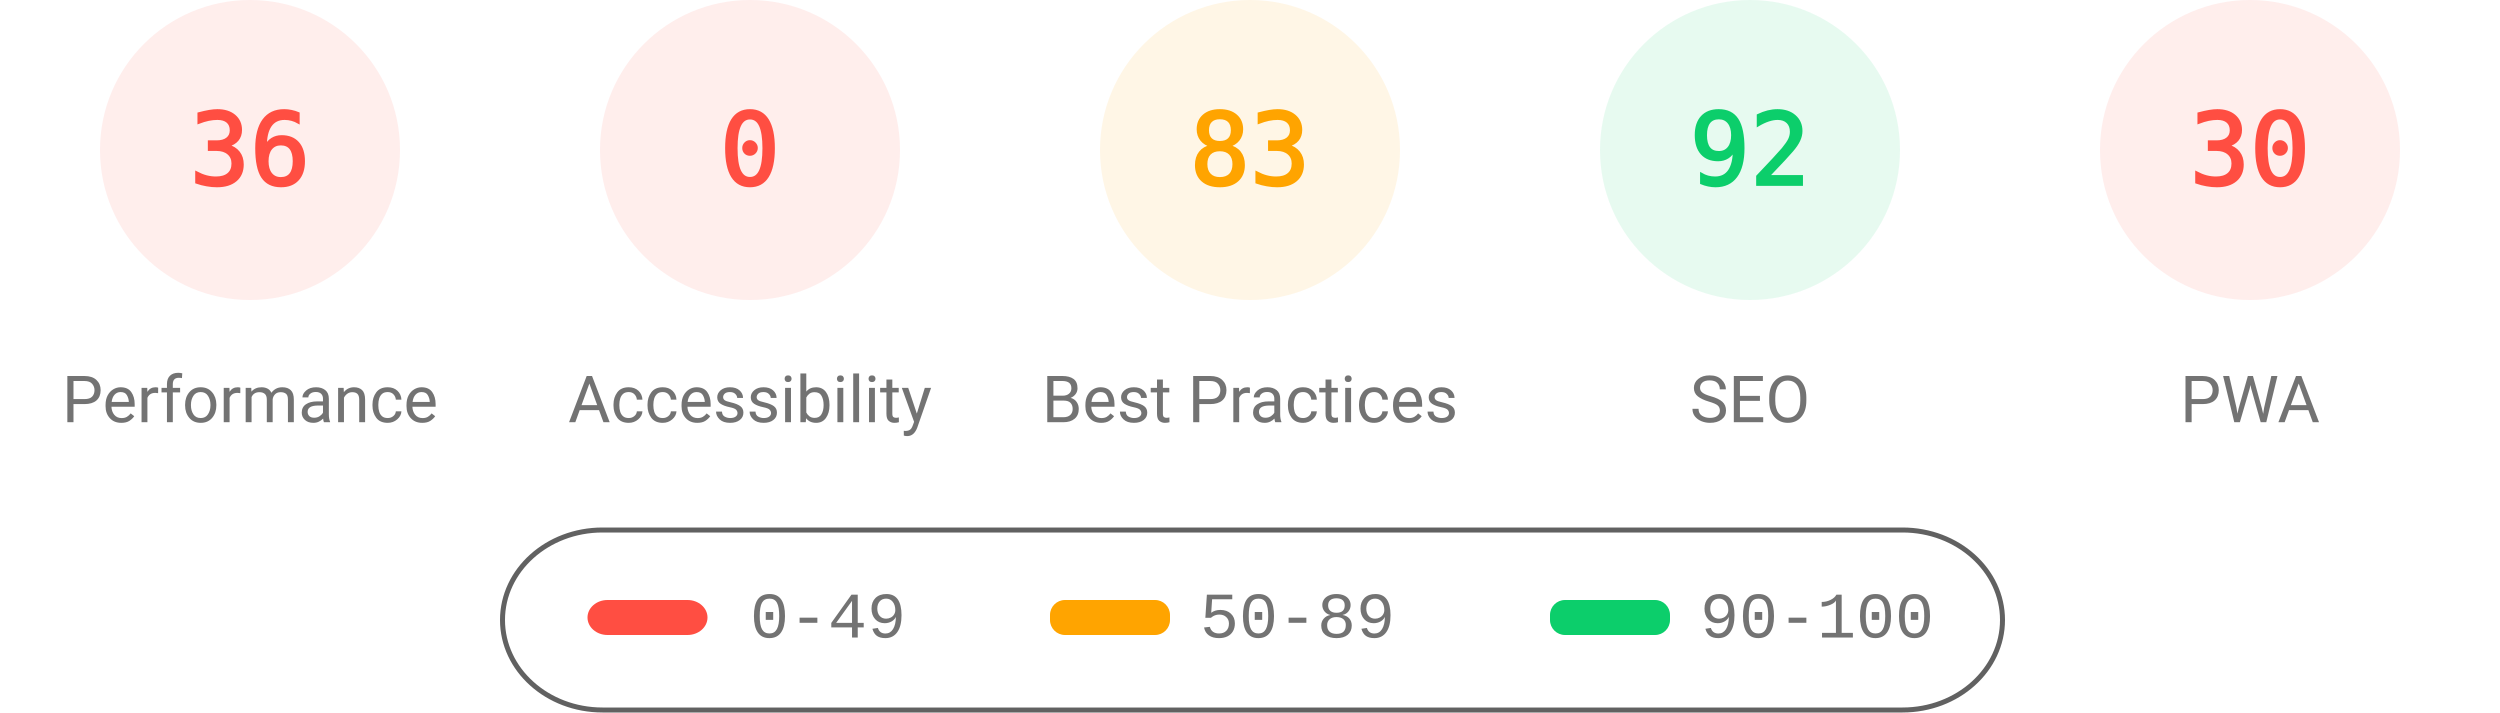
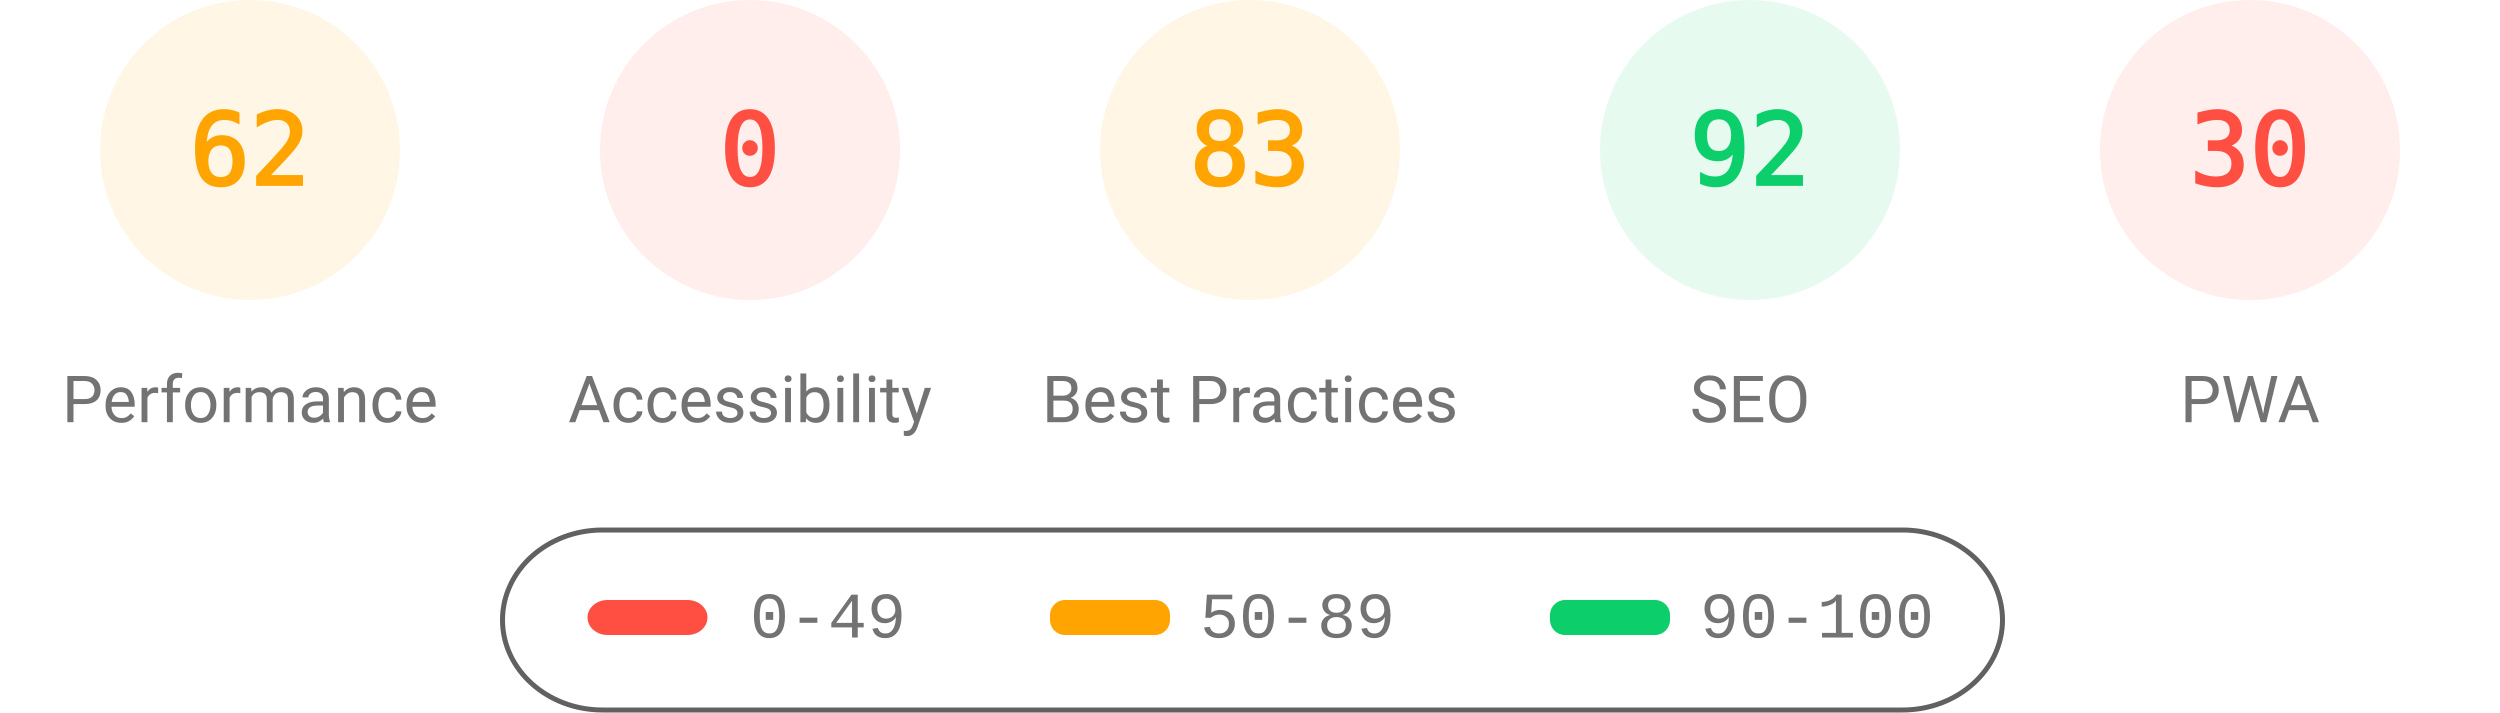
<svg xmlns="http://www.w3.org/2000/svg" fill="none" width="1000" height="285">
  <style>.gauge-base{opacity:.1}.gauge-arc{fill:none;animation-delay:250ms;stroke-linecap:round;transform:rotate(-90deg);transform-origin:100px 60px;animation:load-gauge 1s ease forwards}.guage-text{font-size:40px;font-family:monospace;text-align:center}.guage-red{color:#ff4e42;fill:#ff4e42;stroke:#ff4e42}.guage-orange{color:#ffa400;fill:#ffa400;stroke:#ffa400}.guage-green{color:#0cce6b;fill:#0cce6b;stroke:#0cce6b}.guage-undefined{color:#5c5c5c;fill:#5c5c5c;stroke:#5c5c5c}.guage-title{color:#737373;fill:#737373;stroke:none;font-size:26px;line-height:26px;font-family:Roboto,Halvetica,Arial,sans-serif}@keyframes load-gauge{from{stroke-dasharray:0 352.858}}</style>
-   <svg class="guage-div guage-perf guage-red" viewBox="0 0 200 200" width="200" height="200">
+   <svg class="guage-div guage-perf guage-orange" viewBox="0 0 200 200" width="200" height="200">
    <circle class="gauge-base" r="56" cx="100" cy="60" stroke-width="8" />
-     <circle class="gauge-arc guage-arc-1" r="56" cx="100" cy="60" stroke-width="8" style="stroke-dasharray:126.669,351.858" />
-     <text class="guage-text" x="100" y="60" alignment-baseline="central" dominant-baseline="central" text-anchor="middle">36</text>
+     <circle class="gauge-arc guage-arc-1" r="56" cx="100" cy="60" stroke-width="8" style="stroke-dasharray:218.152,351.858" />
+     <text class="guage-text" x="100" y="60" alignment-baseline="central" dominant-baseline="central" text-anchor="middle">62</text>
    <text class="guage-title" x="100" y="160" alignment-baseline="central" dominant-baseline="central" text-anchor="middle">Performance</text>
  </svg>
  <svg class="guage-div guage-acc guage-red" viewBox="0 0 200 200" width="200" height="200" x="200">
    <circle class="gauge-base" r="56" cx="100" cy="60" stroke-width="8" />
    <circle class="gauge-arc guage-arc-2" r="56" cx="100" cy="60" stroke-width="8" style="stroke-dasharray:0,351.858" />
    <text class="guage-text" x="100" y="60" alignment-baseline="central" dominant-baseline="central" text-anchor="middle">0</text>
    <text class="guage-title" x="100" y="160" alignment-baseline="central" dominant-baseline="central" text-anchor="middle">Accessibility</text>
  </svg>
  <svg class="guage-div guage-best guage-orange" viewBox="0 0 200 200" width="200" height="200" x="400">
    <circle class="gauge-base" r="56" cx="100" cy="60" stroke-width="8" />
    <circle class="gauge-arc guage-arc-3" r="56" cx="100" cy="60" stroke-width="8" style="stroke-dasharray:292.042,351.858" />
    <text class="guage-text" x="100" y="60" alignment-baseline="central" dominant-baseline="central" text-anchor="middle">83</text>
    <text class="guage-title" x="100" y="160" alignment-baseline="central" dominant-baseline="central" text-anchor="middle">Best Practices</text>
  </svg>
  <svg class="guage-div guage-seo guage-green" viewBox="0 0 200 200" width="200" height="200" x="600">
    <circle class="gauge-base" r="56" cx="100" cy="60" stroke-width="8" />
    <circle class="gauge-arc guage-arc-4" r="56" cx="100" cy="60" stroke-width="8" style="stroke-dasharray:323.709,351.858" />
    <text class="guage-text" x="100" y="60" alignment-baseline="central" dominant-baseline="central" text-anchor="middle">92</text>
    <text class="guage-title" x="100" y="160" alignment-baseline="central" dominant-baseline="central" text-anchor="middle">SEO</text>
  </svg>
  <svg class="guage-div guage-pwa guage-red" viewBox="0 0 200 200" width="200" height="200" x="800">
    <circle class="gauge-base" r="56" cx="100" cy="60" stroke-width="8" />
    <circle class="gauge-arc guage-arc-4" r="56" cx="100" cy="60" stroke-width="8" style="stroke-dasharray:105.557,351.858" />
    <text class="guage-text" x="100" y="60" alignment-baseline="central" dominant-baseline="central" text-anchor="middle">30</text>
    <text class="guage-title" x="100" y="160" alignment-baseline="central" dominant-baseline="central" text-anchor="middle">PWA</text>
  </svg>
  <svg width="604" height="76" x="200" y="210">
    <path fill="none" id="canvas_background" d="M-1-1h604v80H-1z" />
    <rect fill-opacity="0" stroke="#616161" stroke-width="2" rx="40" id="svg_2" height="72" width="600" y="2" x="1" fill="#000" />
    <rect stroke="#000" rx="8" id="svg_3" height="14" width="48" y="30" x="35" stroke-opacity="null" stroke-width="0" fill="#ff4e42" />
    <rect stroke="#000" rx="6" id="svg_4" height="14" width="48" y="30" x="220" stroke-opacity="null" stroke-width="0" fill="#ffa400" />
    <rect stroke="#000" rx="6" id="svg_5" height="14" width="48" y="30" x="420" stroke-opacity="null" stroke-width="0" fill="#0cce6b" />
    <text xml:space="preserve" text-anchor="start" font-family="'Courier New', Courier, monospace" font-size="26" id="svg_6" y="45" x="100" stroke-opacity="null" stroke-width="0" stroke="#000" fill="#737373">0-49</text>
    <text xml:space="preserve" text-anchor="start" font-family="'Courier New', Courier, monospace" font-size="26" id="svg_7" y="45" x="280" stroke-opacity="null" stroke-width="0" stroke="#000" fill="#737373">50-89</text>
    <text xml:space="preserve" text-anchor="start" font-family="'Courier New', Courier, monospace" font-size="26" id="svg_8" y="45" x="480" stroke-opacity="null" stroke-width="0" stroke="#000" fill="#737373">90-100</text>
  </svg>
</svg>
